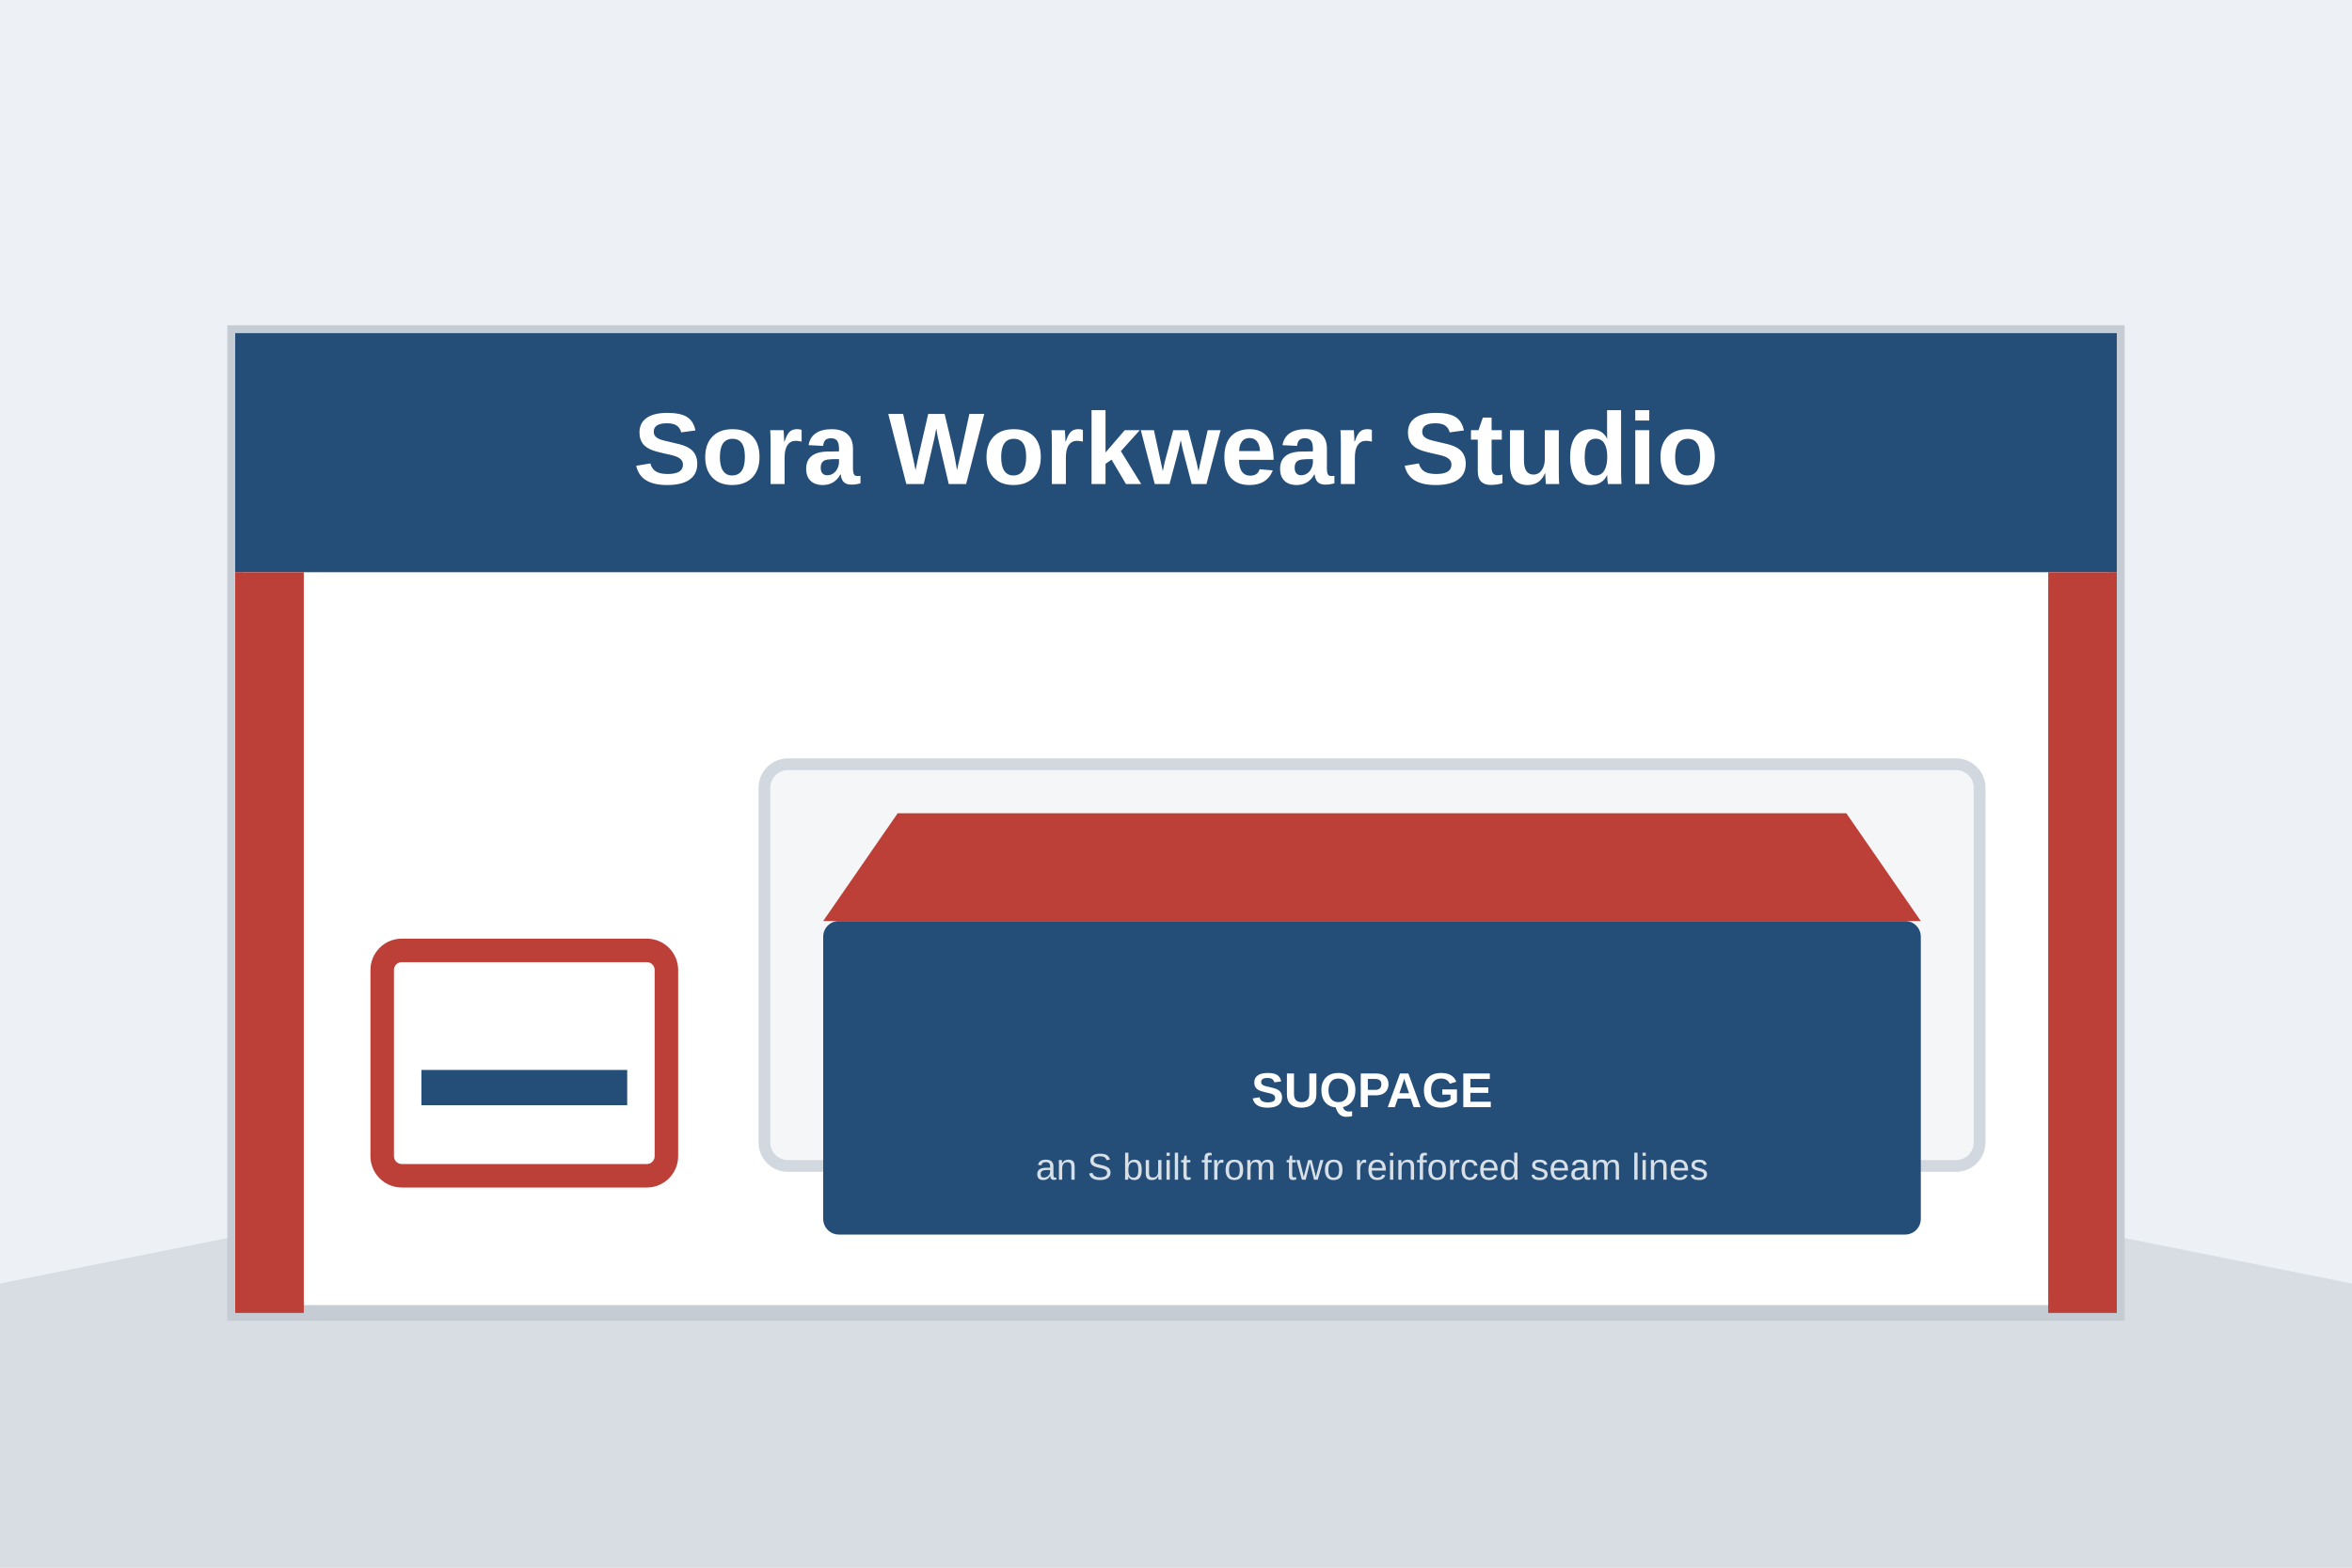
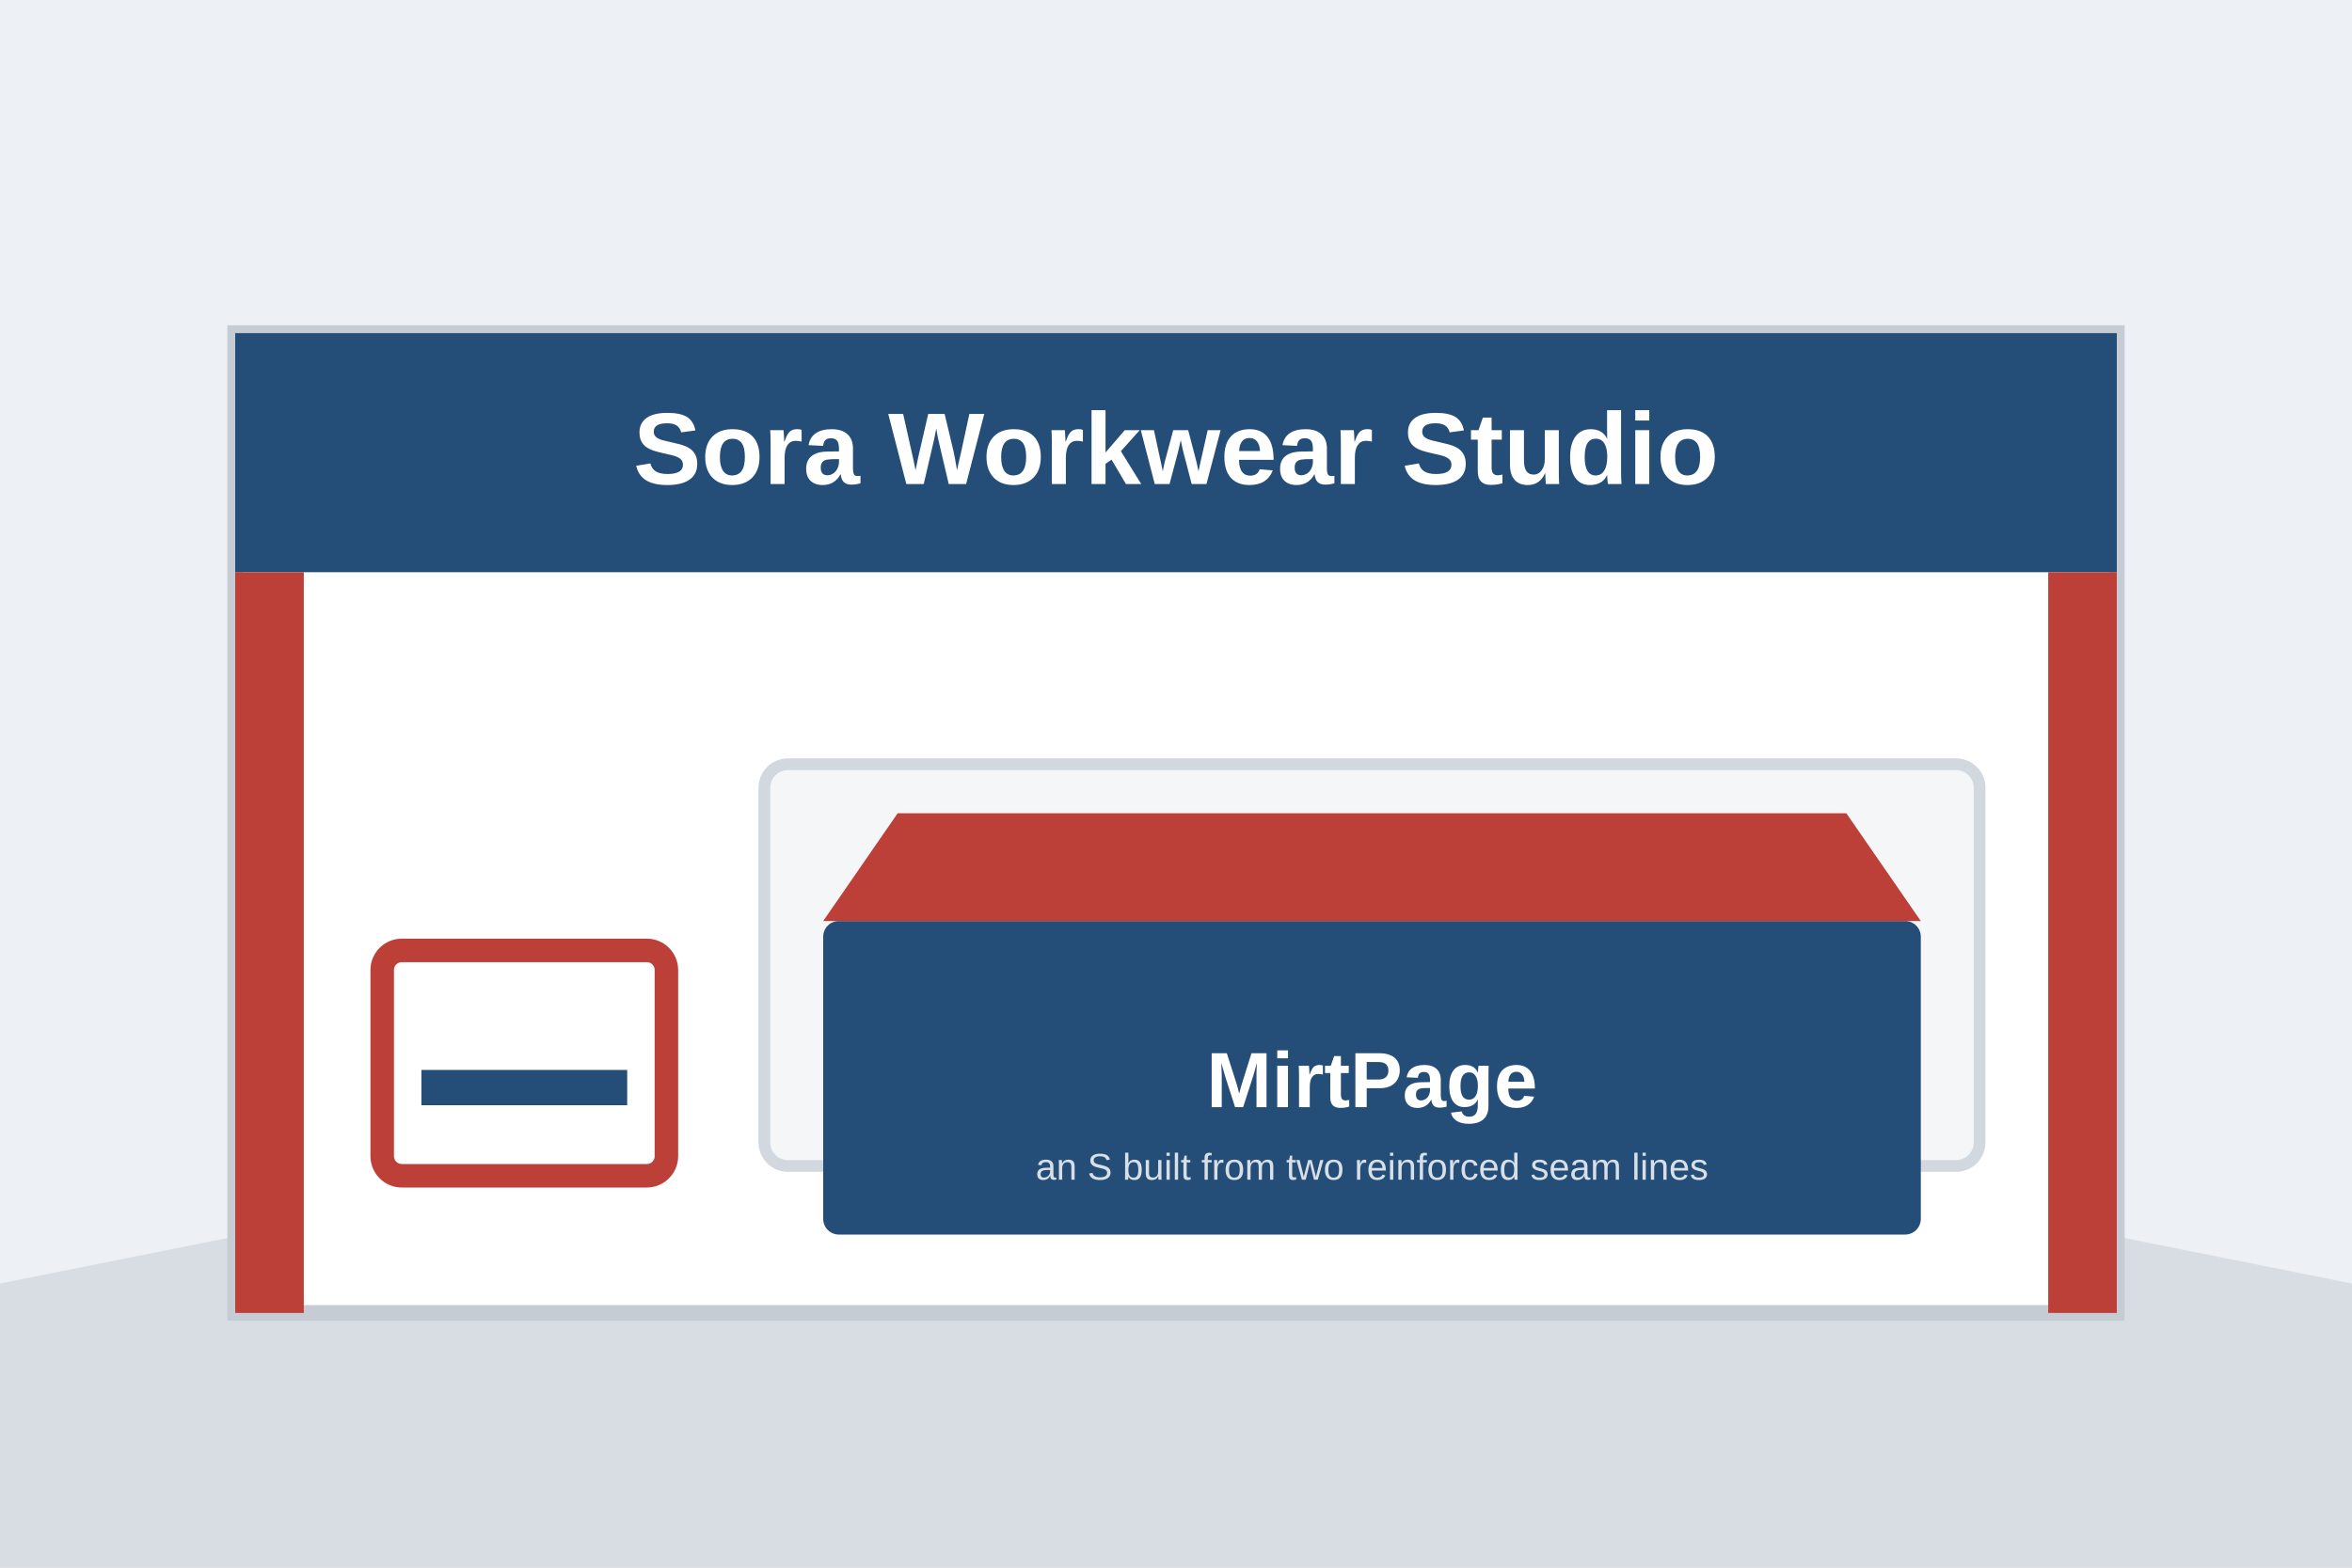
<svg xmlns="http://www.w3.org/2000/svg" viewBox="0 0 1200 800" role="img" aria-label="Illustrative booth for Sora Workwear Studio">
  <rect width="1200" height="800" fill="#edf0f4" />
  <path d="M0 655L600 535l600 120v145H0z" fill="#d8dde3" />
  <path d="M120 170h960v500H120z" fill="#ffffff" stroke="#c5ccd4" stroke-width="8" />
  <path d="M120 170h960v122H120z" fill="#244d78" />
  <path d="M120 292h35v378h-35zM1045 292h35v378h-35z" fill="#bd4038" />
  <rect x="390" y="390" width="620" height="205" rx="12" fill="#f4f6f8" stroke="#d2d8df" stroke-width="6" />
  <rect x="420" y="470" width="560" height="160" rx="8" fill="#244d78" />
  <path d="M420 470h560l-38-55H458z" fill="#bd4038" />
  <rect x="195" y="485" width="145" height="115" rx="10" fill="#ffffff" stroke="#bd4038" stroke-width="12" />
  <path d="M215 555h105" stroke="#244d78" stroke-width="18" />
  <text x="600" y="247" text-anchor="middle" font-family="Arial, Helvetica, sans-serif" font-size="52" font-weight="800" fill="#ffffff">Sora Workwear Studio</text>
-   <text x="700" y="565" text-anchor="middle" font-family="Arial, Helvetica, sans-serif" font-size="25" font-weight="700" fill="#ffffff">SUQPAGE</text>
+   <text x="700" y="565" text-anchor="middle" font-family="Arial, Helvetica, sans-serif" font-size="40" font-weight="700" fill="#ffffff">MirtPage</text>
  <text x="700" y="602" text-anchor="middle" font-family="Arial, Helvetica, sans-serif" font-size="19" fill="#ffffff" opacity=".82">an S built from two reinforced seam lines</text>
</svg>
